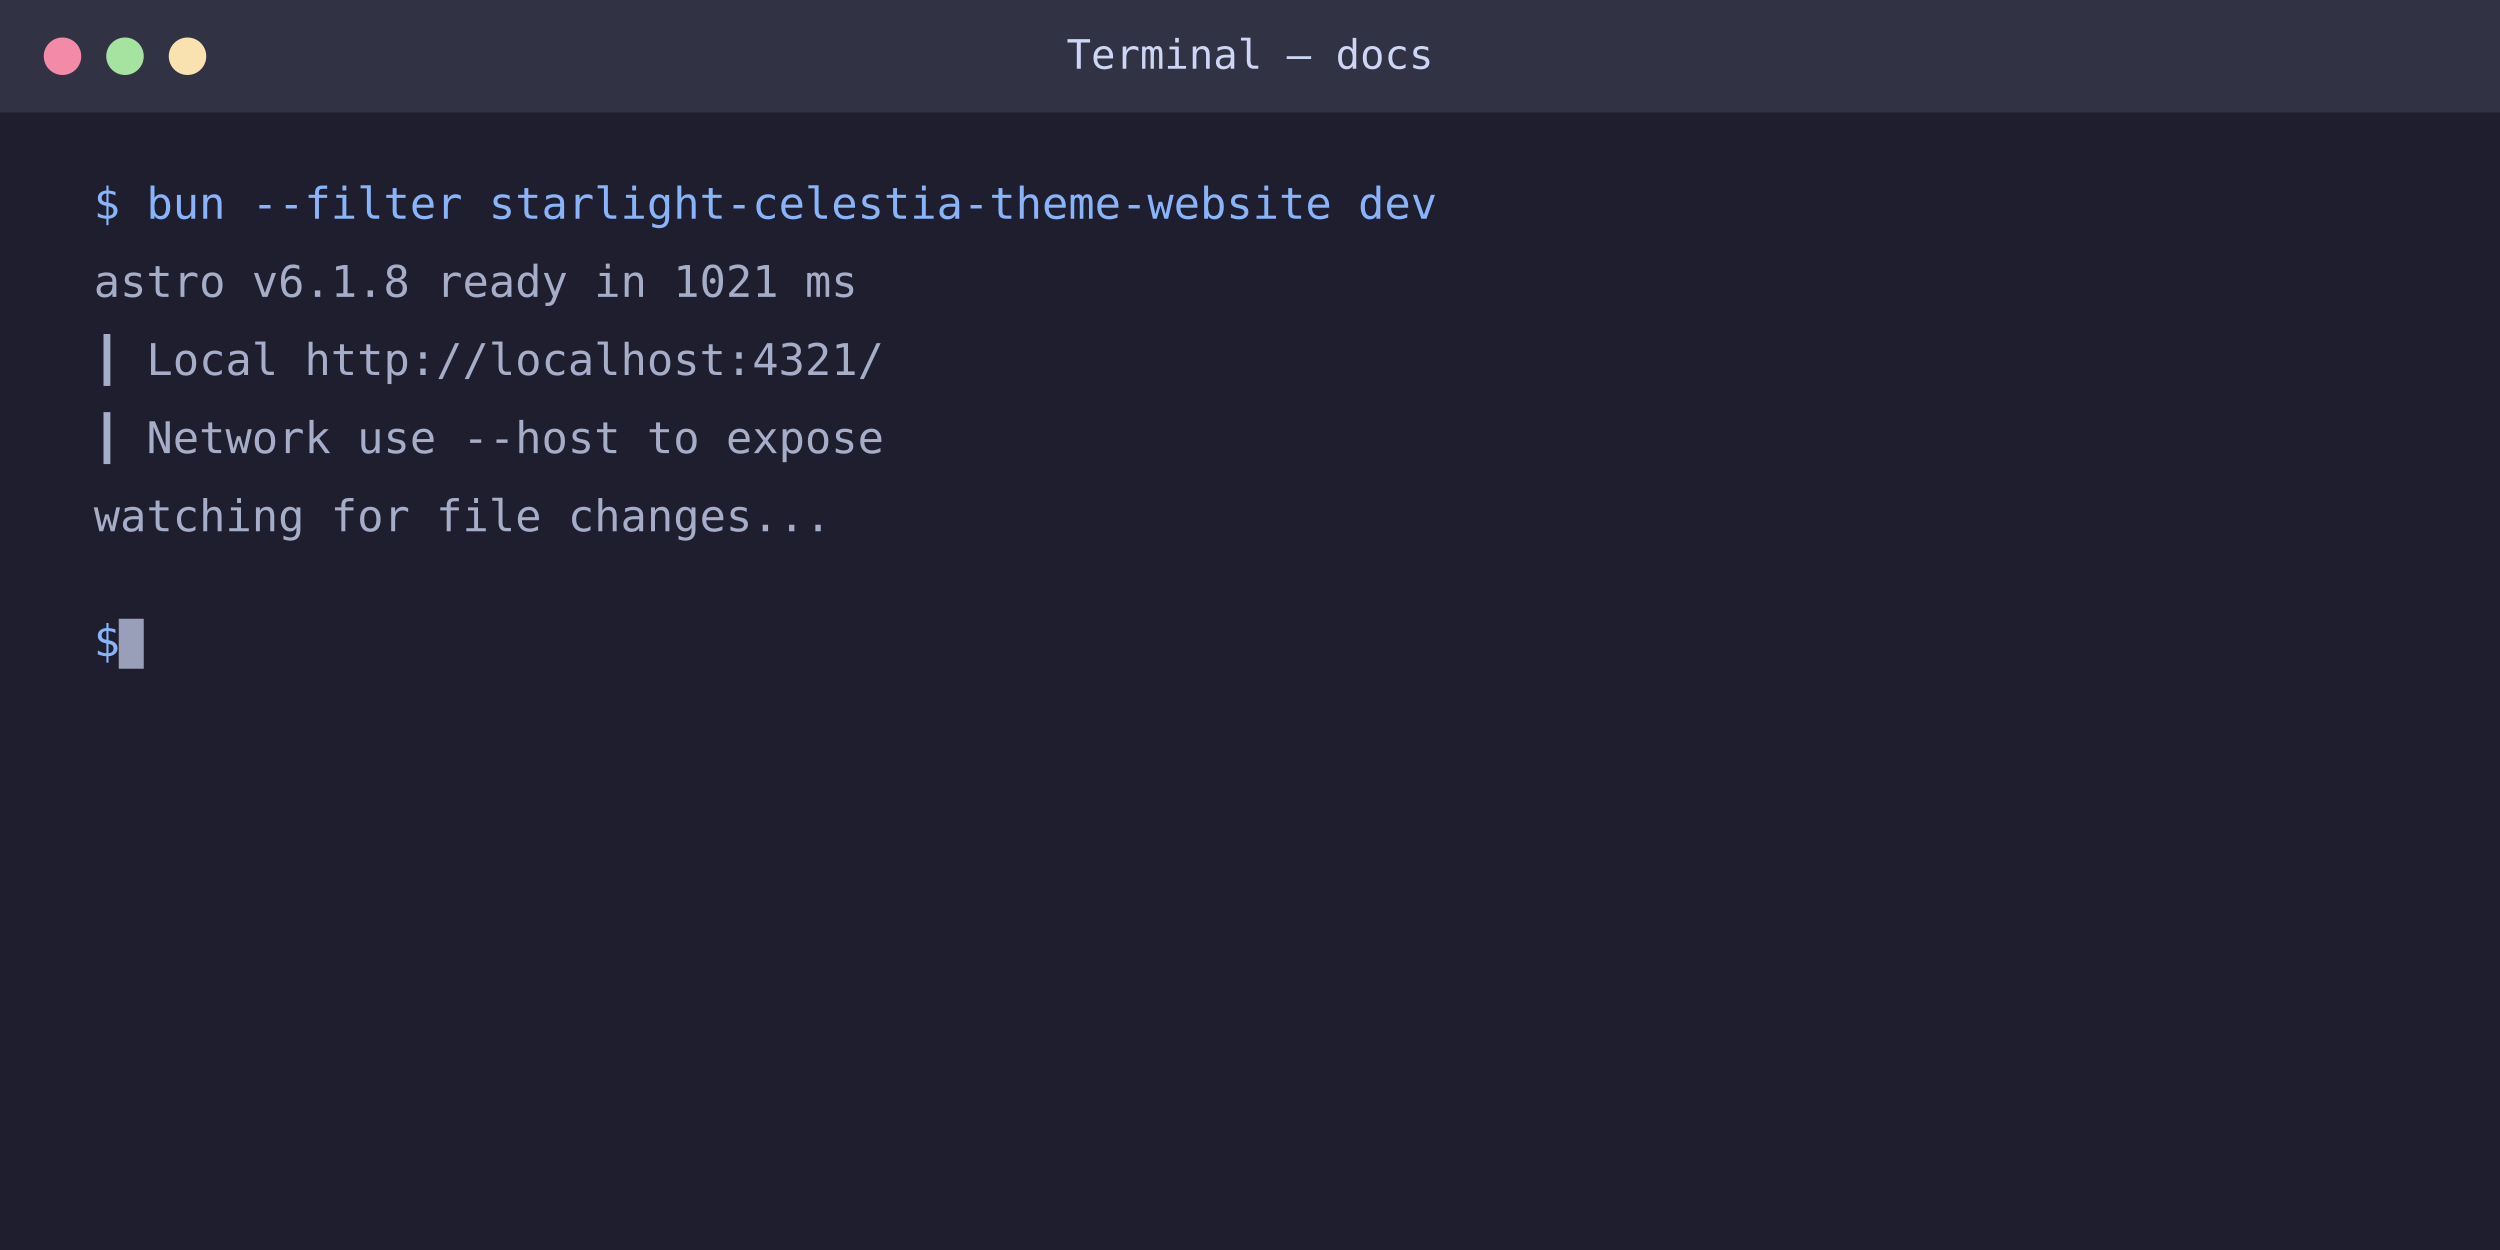
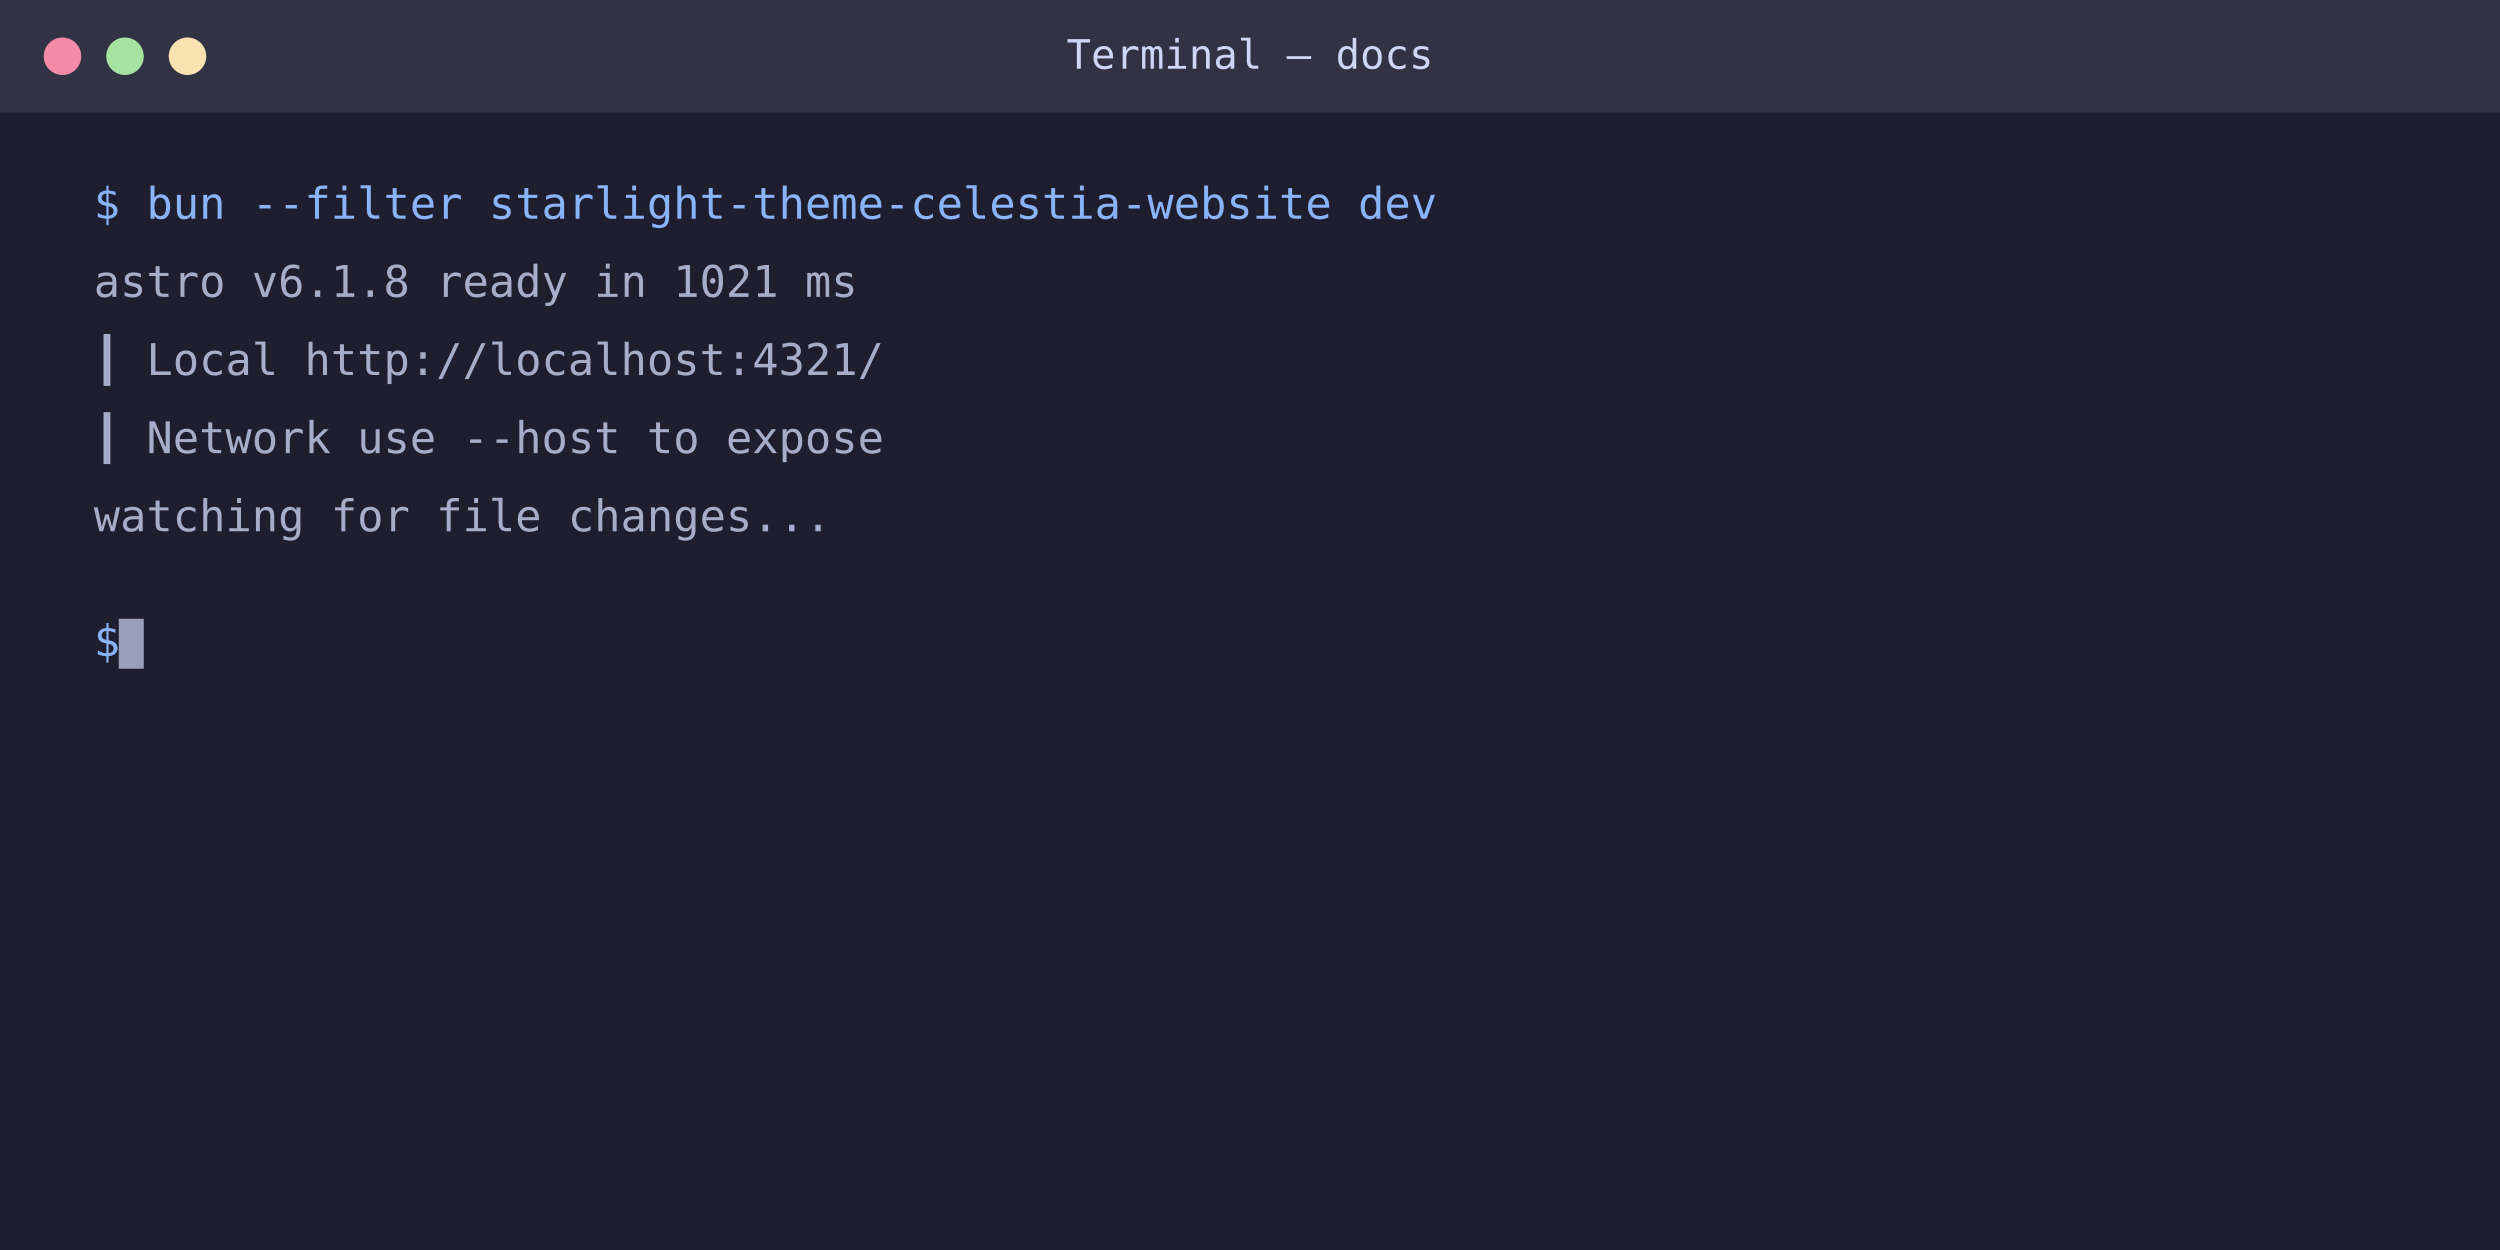
<svg xmlns="http://www.w3.org/2000/svg" viewBox="0 0 800 400">
  <rect width="800" height="400" fill="#1e1e2e" />
  <rect x="0" y="0" width="800" height="36" fill="#313244" />
  <circle cx="20" cy="18" r="6" fill="#f38ba8" />
  <circle cx="40" cy="18" r="6" fill="#a6e3a1" />
  <circle cx="60" cy="18" r="6" fill="#f9e2af" />
  <text x="400" y="22" text-anchor="middle" fill="#cdd6f4" font-family="monospace" font-size="13">Terminal — docs</text>
-   <text x="30" y="70" fill="#89b4fa" font-family="monospace" font-size="14">$ bun --filter starlight-celestia-theme-website dev</text>
+   <text x="30" y="70" fill="#89b4fa" font-family="monospace" font-size="14">$ bun --filter starlight-theme-celestia-website dev</text>
  <text x="30" y="95" fill="#a6adc8" font-family="monospace" font-size="14">astro v6.1.8 ready in 1021 ms</text>
  <text x="30" y="120" fill="#a6adc8" font-family="monospace" font-size="14">┃ Local    http://localhost:4321/</text>
  <text x="30" y="145" fill="#a6adc8" font-family="monospace" font-size="14">┃ Network  use --host to expose</text>
  <text x="30" y="170" fill="#a6adc8" font-family="monospace" font-size="14">watching for file changes...</text>
  <text x="30" y="210" fill="#89b4fa" font-family="monospace" font-size="14">$</text>
  <rect x="38" y="198" width="8" height="16" fill="#cdd6f4" opacity="0.7" />
</svg>
